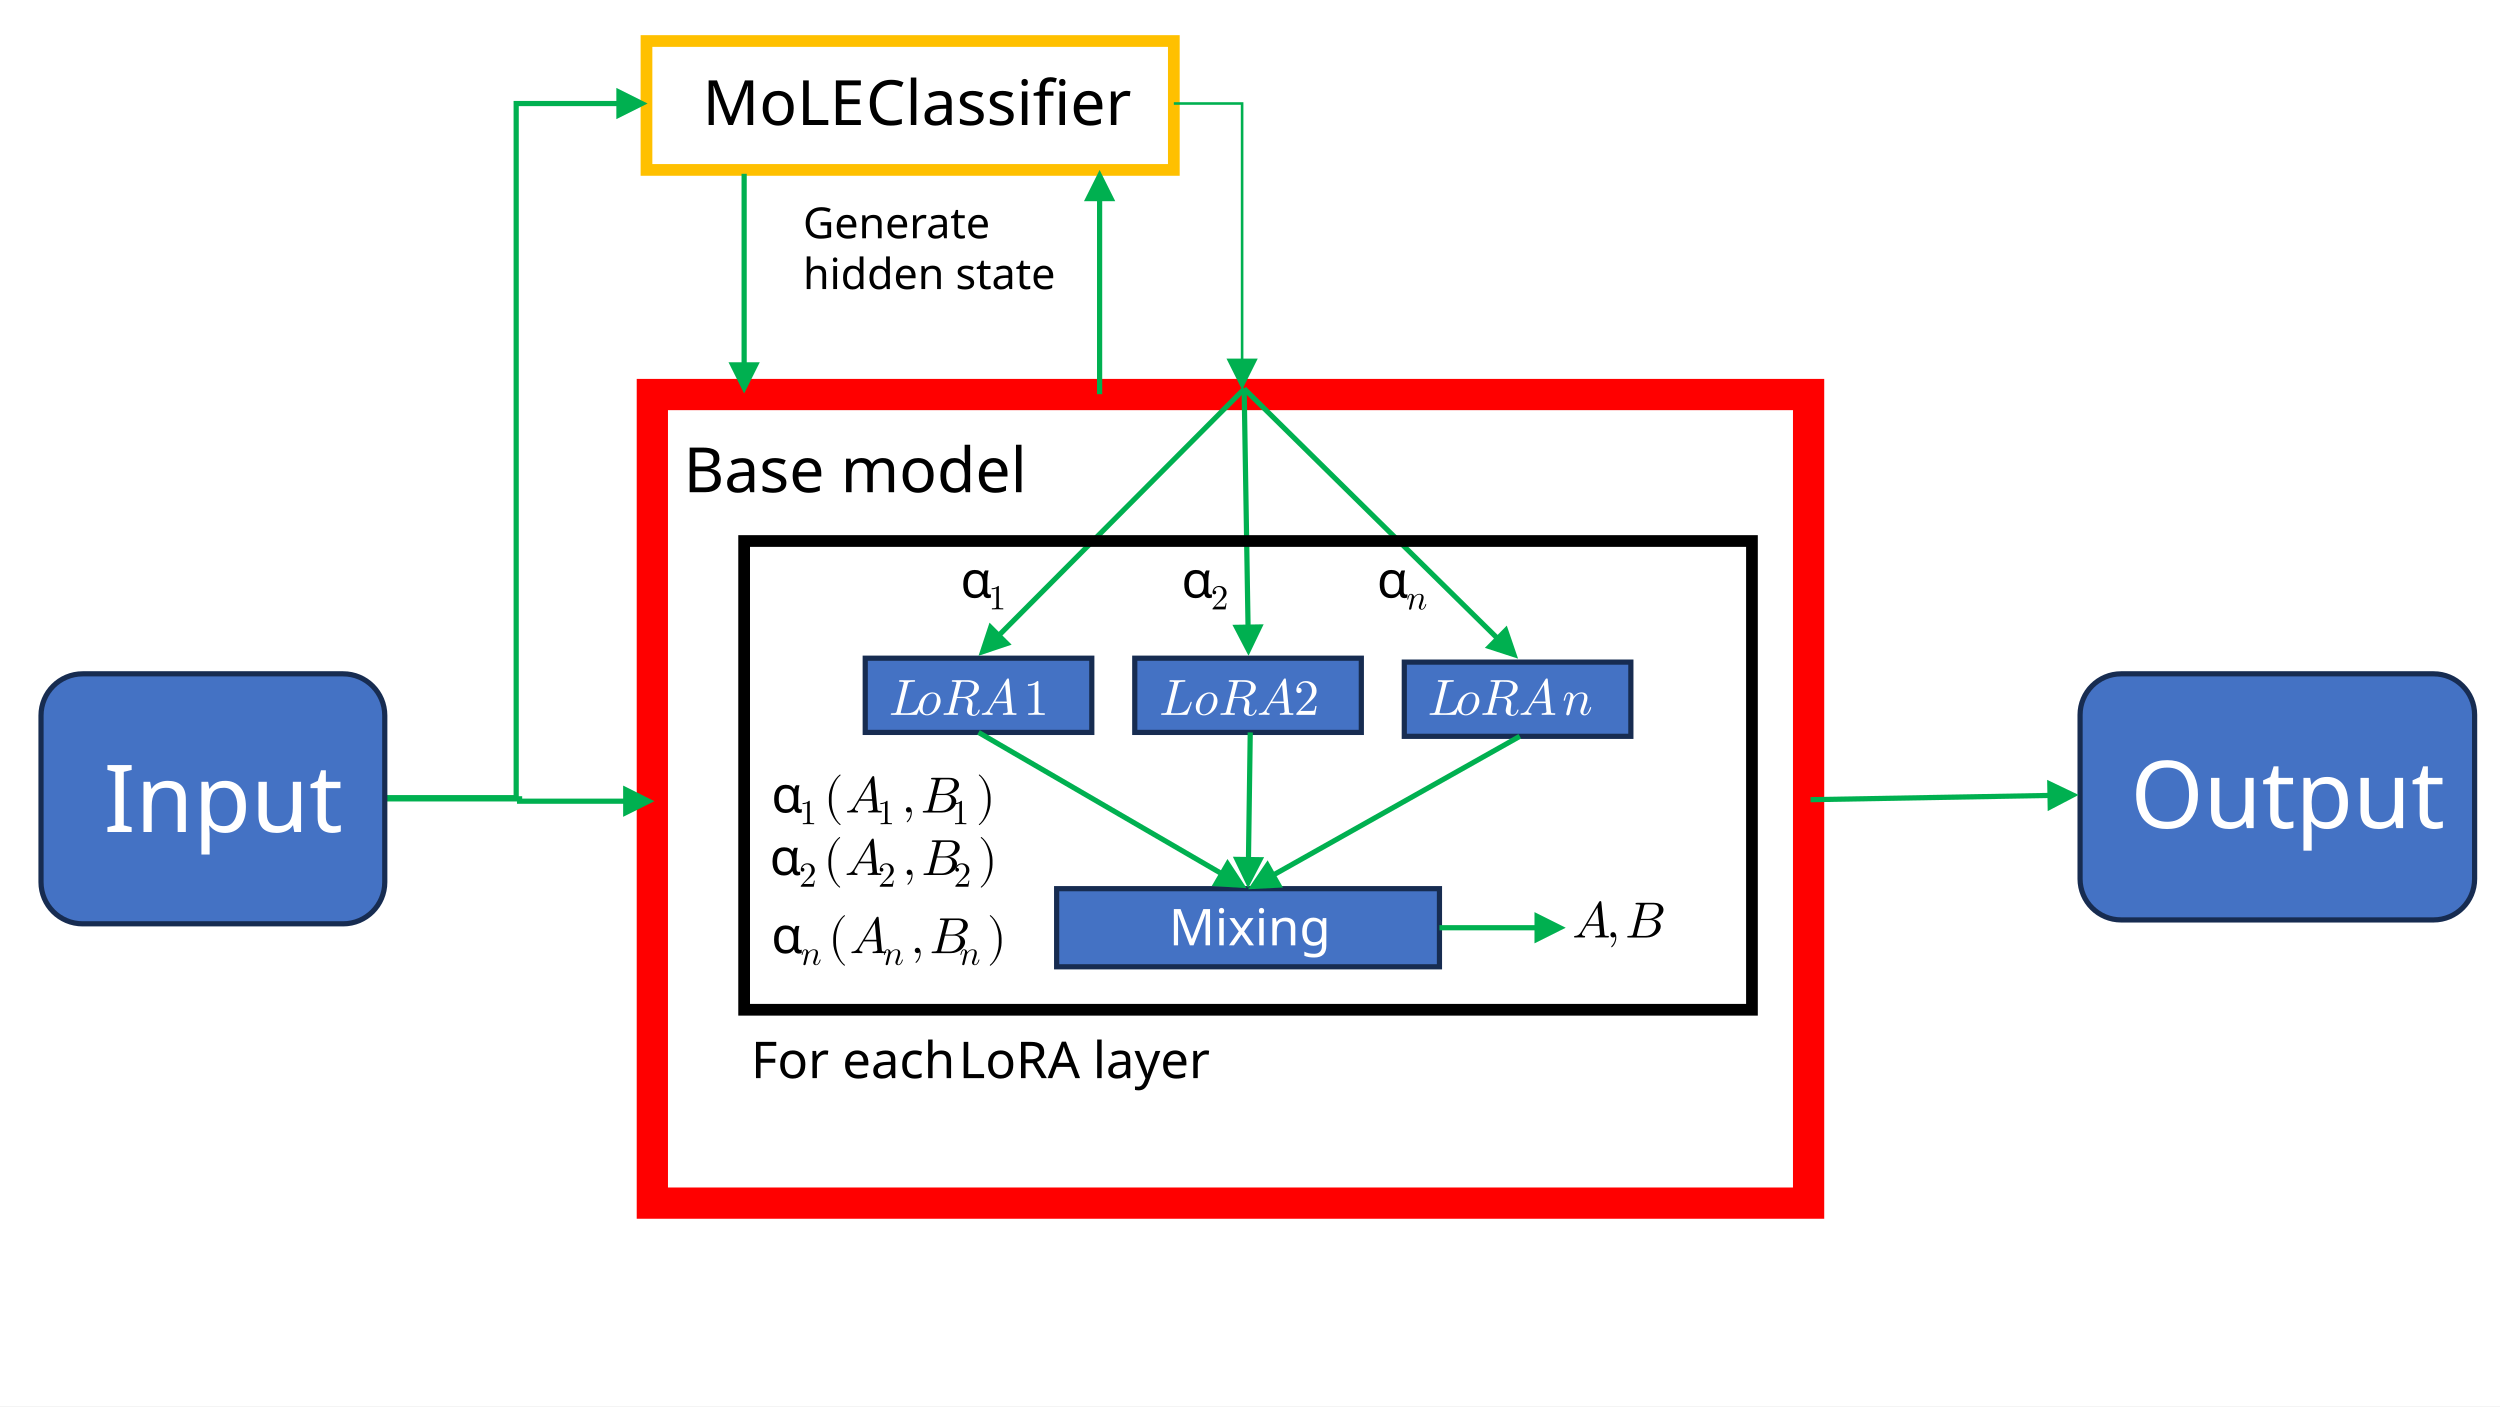
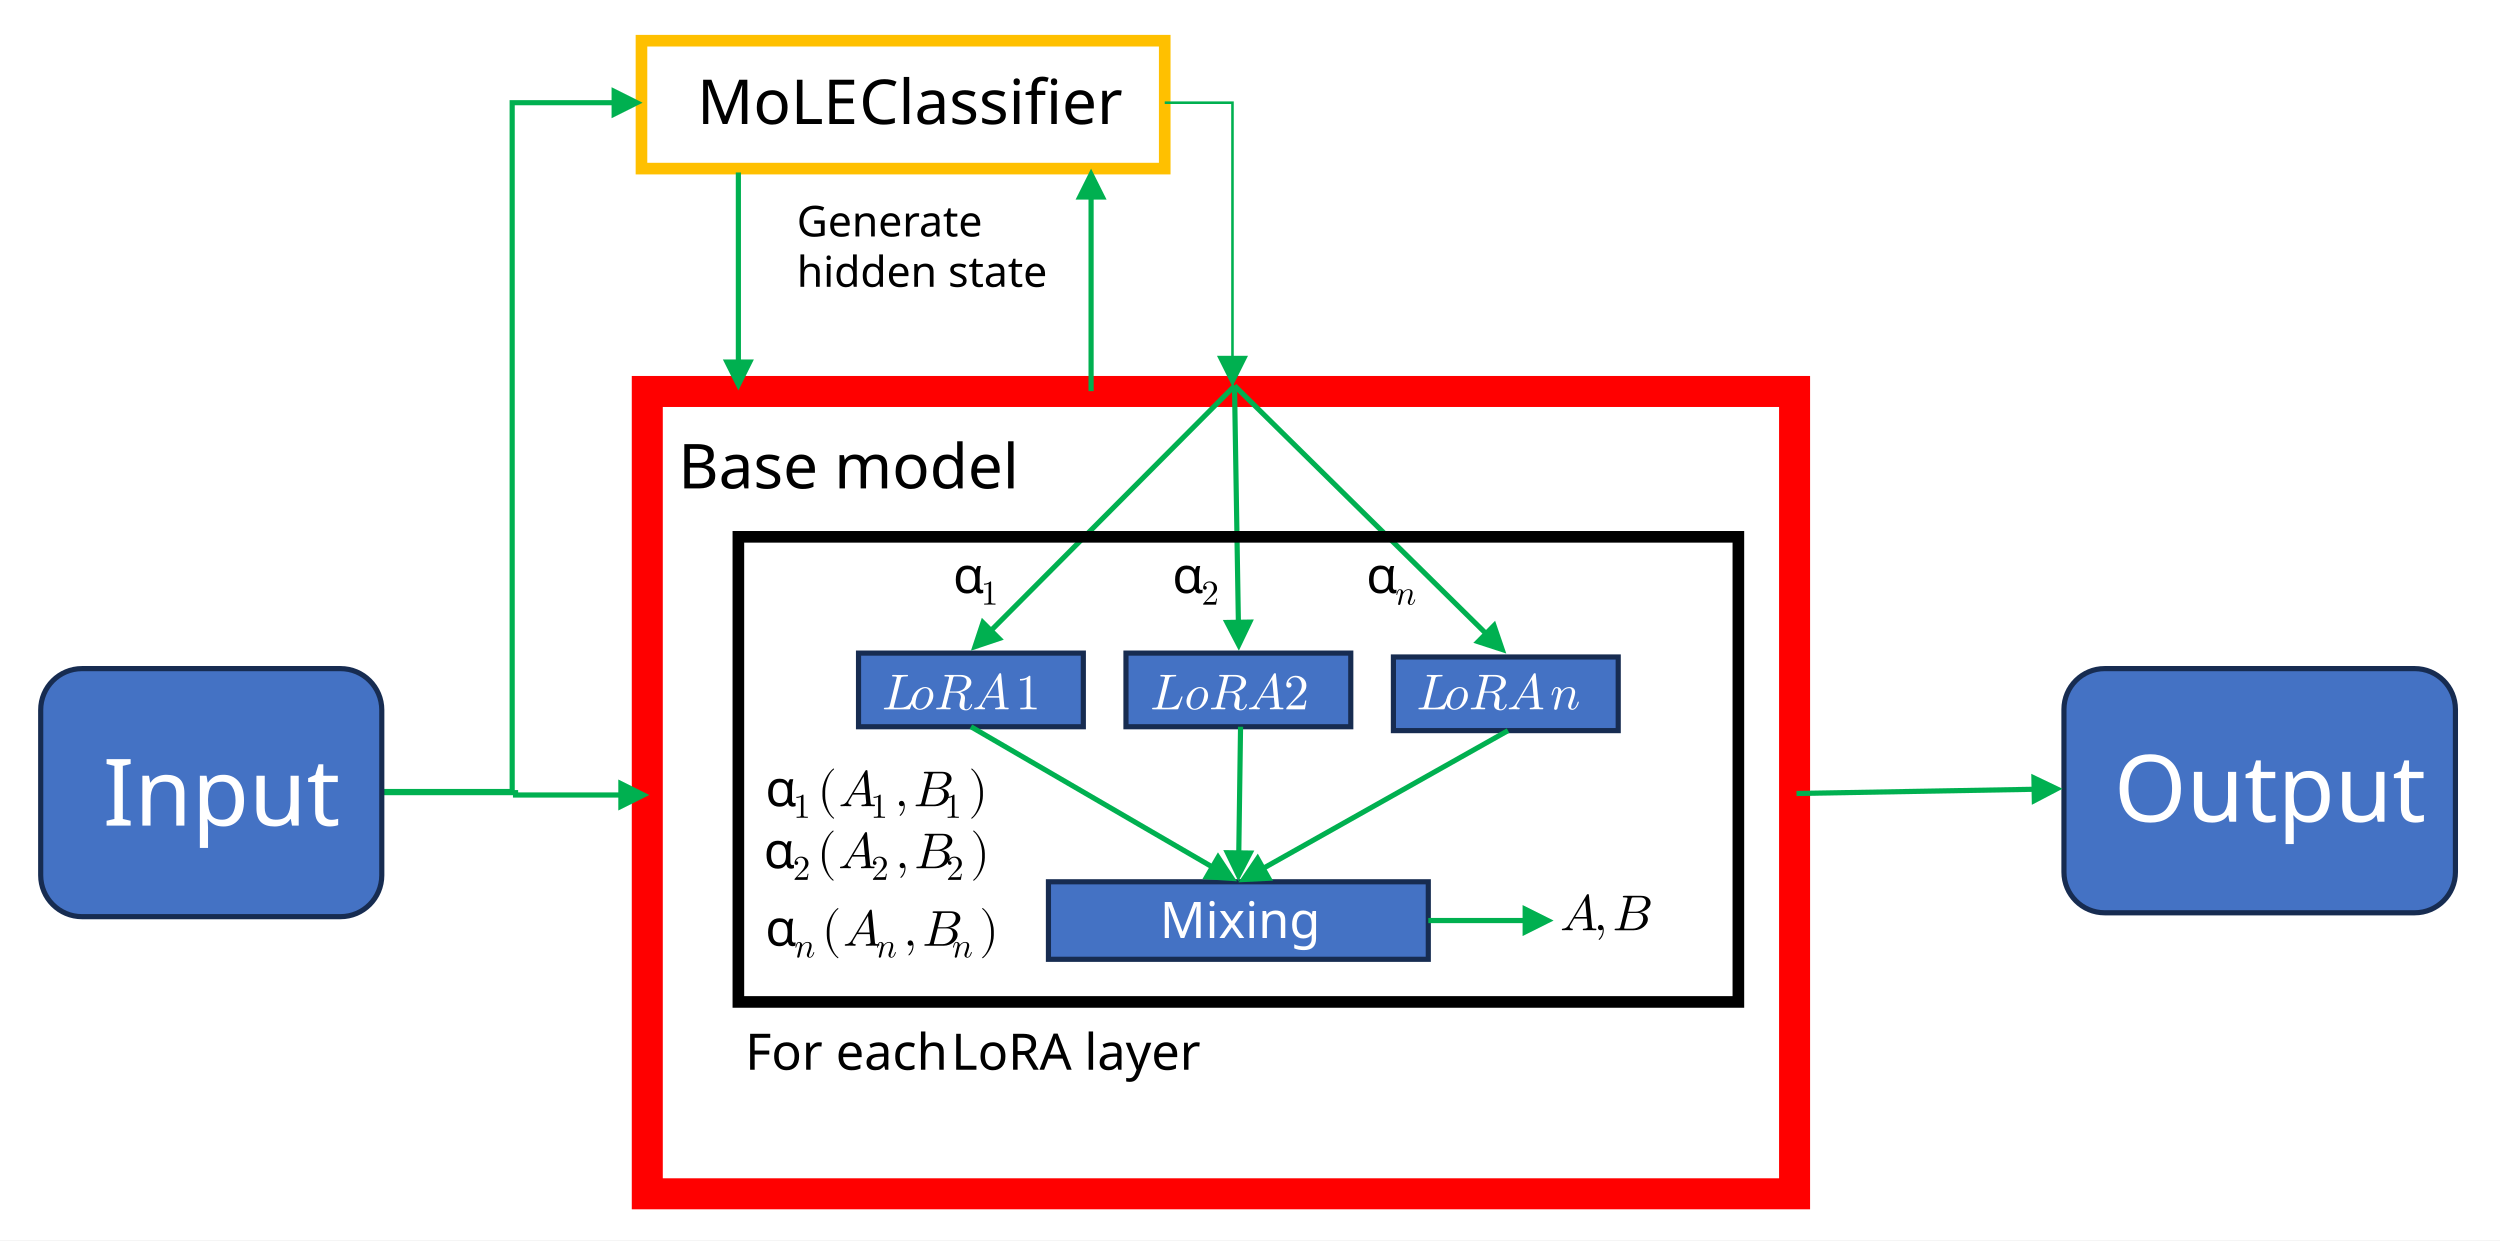
- <svg xmlns="http://www.w3.org/2000/svg" width="640" height="360" overflow="hidden">
+ <svg xmlns="http://www.w3.org/2000/svg" width="645" height="320" overflow="hidden">
  <g>
    <rect x="0" y="0" width="1280" height="720" fill="#FFFFFF" />
    <rect x="167" y="101" width="296" height="207" stroke="#FF0000" stroke-width="8" stroke-miterlimit="8" fill="none" />
    <rect x="165.5" y="10.5" width="135" height="33" stroke="#FFC000" stroke-width="3" stroke-miterlimit="8" fill="none" />
    <text font-family="Neo Sans Std,Neo Sans Std_MSFontService,sans-serif" font-weight="400" font-size="16" transform="translate(179.864 32)">MoLE</text>
    <text font-family="Neo Sans Std,Neo Sans Std_MSFontService,sans-serif" font-weight="400" font-size="16" transform="translate(221.698 32)">Classifier</text>
    <path d="M0-0.667 34.309-0.667 34.309 177.71 33.642 177.044 60.618 177.044 60.618 178.377 32.976 178.377 32.976 0 33.642 0.667 0 0.667ZM59.285 173.71 67.285 177.71 59.285 181.71Z" fill="#00B050" transform="matrix(1 0 0 -1 98.5001 204.21)" />
    <path d="M98.5 203.833 133.678 203.833 133.678 205.109 133.011 204.443 160.856 204.443 160.856 205.776 132.344 205.776 132.344 204.5 133.011 205.167 98.5 205.167ZM159.522 201.109 167.522 205.109 159.522 209.109Z" fill="#00B050" />
    <path d="M191.167 44.5 191.167 94.076 189.833 94.076 189.833 44.5ZM194.5 92.743 190.5 100.742 186.5 92.743Z" fill="#00B050" />
    <path d="M0.667-1.21893e-06 0.667 50.754-0.667 50.754-0.667 1.21893e-06ZM4 49.42 0 57.42-4 49.42Z" fill="#00B050" transform="matrix(1 0 0 -1 281.5 100.92)" />
    <text font-family="Neo Sans Std,Neo Sans Std_MSFontService,sans-serif" font-weight="400" font-size="11" transform="translate(205.578 61)">Generate</text>
    <text font-family="Neo Sans Std,Neo Sans Std_MSFontService,sans-serif" font-weight="400" font-size="11" transform="translate(205.578 74)">hidden state</text>
    <text font-family="Neo Sans Std,Neo Sans Std_MSFontService,sans-serif" font-weight="400" font-size="16" transform="translate(175.007 126)">Base model</text>
    <rect x="221.5" y="168.5" width="58" height="19" stroke="#172C51" stroke-width="1.333" stroke-miterlimit="8" fill="#4472C4" />
    <text fill="#FFFFFF" font-family="Cambria Math,Cambria Math_MSFontService,sans-serif" font-weight="400" font-size="13" transform="translate(227.535 183)">𝐿</text>
    <text fill="#FFFFFF" font-family="Cambria Math,Cambria Math_MSFontService,sans-serif" font-weight="400" font-size="13" transform="translate(234.701 183)">𝑜𝑅𝐴</text>
    <text fill="#FFFFFF" font-family="Cambria Math,Cambria Math_MSFontService,sans-serif" font-weight="400" font-size="13" transform="translate(259.001 183)" />
    <text fill="#FFFFFF" font-family="Cambria Math,Cambria Math_MSFontService,sans-serif" font-weight="400" font-size="13" transform="translate(262.001 183)">1</text>
    <rect x="290.5" y="168.5" width="58" height="19" stroke="#172C51" stroke-width="1.333" stroke-miterlimit="8" fill="#4472C4" />
    <text fill="#FFFFFF" font-family="Cambria Math,Cambria Math_MSFontService,sans-serif" font-weight="400" font-size="13" transform="translate(296.735 183)">𝐿𝑜𝑅𝐴</text>
    <text fill="#FFFFFF" font-family="Cambria Math,Cambria Math_MSFontService,sans-serif" font-weight="400" font-size="13" transform="translate(328.201 183)" />
    <text fill="#FFFFFF" font-family="Cambria Math,Cambria Math_MSFontService,sans-serif" font-weight="400" font-size="13" transform="translate(331.201 183)">2</text>
    <rect x="359.5" y="169.5" width="58" height="19" stroke="#172C51" stroke-width="1.333" stroke-miterlimit="8" fill="#4472C4" />
    <text fill="#FFFFFF" font-family="Cambria Math,Cambria Math_MSFontService,sans-serif" font-weight="400" font-size="13" transform="translate(365.454 183)">𝐿</text>
    <text fill="#FFFFFF" font-family="Cambria Math,Cambria Math_MSFontService,sans-serif" font-weight="400" font-size="13" transform="translate(372.621 183)">𝑜𝑅𝐴</text>
    <text fill="#FFFFFF" font-family="Cambria Math,Cambria Math_MSFontService,sans-serif" font-weight="400" font-size="13" transform="translate(396.921 183)" />
    <text fill="#FFFFFF" font-family="Cambria Math,Cambria Math_MSFontService,sans-serif" font-weight="400" font-size="13" transform="translate(399.921 183)">𝑛</text>
    <path d="M0.472-0.47 63.844 63.188 62.899 64.129-0.472 0.47ZM65.265 59.892 68.075 68.383 59.596 65.536Z" fill="#00B050" transform="matrix(-1 0 0 1 318.575 99.5001)" />
    <path d="M319.167 99.489 320.182 161.207 318.849 161.229 317.833 99.511ZM323.493 159.819 319.625 167.884 315.494 159.95Z" fill="#00B050" />
    <path d="M318.968 99.025 384.345 163.464 383.409 164.413 318.032 99.975ZM385.736 160.154 388.625 168.618 380.12 165.851Z" fill="#00B050" />
    <rect x="270.5" y="227.5" width="98" height="20" stroke="#172C51" stroke-width="1.333" stroke-miterlimit="8" fill="#4472C4" />
    <text fill="#FFFFFF" font-family="Neo Sans Std,Neo Sans Std_MSFontService,sans-serif" font-weight="400" font-size="13" transform="translate(299.239 242)">Mixing</text>
    <path d="M250.835 186.924 313.708 223.453 313.038 224.606 250.165 188.076ZM314.23 219.901 319.137 227.378 310.211 226.818Z" fill="#00B050" />
    <path d="M0.667-0.009 1.135 33.203-0.198 33.221-0.667 0.009ZM4.449 31.823 0.563 39.878-3.55 31.935Z" fill="#00B050" transform="matrix(-1 0 0 1 320.063 187.5)" />
    <path d="M0.327-0.581 64.079 35.293 63.426 36.455-0.327 0.581ZM64.552 31.734 69.562 39.143 60.629 38.706Z" fill="#00B050" transform="matrix(-1 0 0 1 389.063 188.5)" />
    <rect x="190.5" y="138.5" width="258" height="120" stroke="#000000" stroke-width="3" stroke-miterlimit="8" fill="none" />
    <text font-family="Neo Sans Std,Neo Sans Std_MSFontService,sans-serif" font-weight="400" font-size="13" transform="translate(192.267 276)">For each</text>
    <text font-family="Neo Sans Std,Neo Sans Std_MSFontService,sans-serif" font-weight="400" font-size="13" transform="translate(245.434 276)">LoRA</text>
    <text font-family="Neo Sans Std,Neo Sans Std_MSFontService,sans-serif" font-weight="400" font-size="13" transform="translate(279.767 276)">layer</text>
    <text font-family="Calibri,Calibri_MSFontService,sans-serif" font-weight="400" font-size="13" transform="translate(245.875 153)">α</text>
    <text font-family="Cambria Math,Cambria Math_MSFontService,sans-serif" font-weight="400" font-size="9" transform="translate(253.068 156)">1</text>
    <text font-family="Calibri,Calibri_MSFontService,sans-serif" font-weight="400" font-size="13" transform="translate(302.454 153)">α</text>
    <text font-family="Cambria Math,Cambria Math_MSFontService,sans-serif" font-weight="400" font-size="9" transform="translate(309.954 156)">2</text>
    <text font-family="Calibri,Calibri_MSFontService,sans-serif" font-weight="400" font-size="13" transform="translate(352.488 153)">α</text>
    <text font-family="Cambria Math,Cambria Math_MSFontService,sans-serif" font-weight="400" font-size="9" transform="translate(359.988 156)">𝑛</text>
    <text font-family="Calibri,Calibri_MSFontService,sans-serif" font-weight="400" font-size="13" transform="translate(197.466 208)">α</text>
    <text font-family="Cambria Math,Cambria Math_MSFontService,sans-serif" font-weight="400" font-size="9" transform="translate(204.659 211)">1</text>
    <text font-family="Cambria Math,Cambria Math_MSFontService,sans-serif" font-weight="400" font-size="13" transform="translate(210.879 208)">(</text>
    <text font-family="Cambria Math,Cambria Math_MSFontService,sans-serif" font-weight="400" font-size="13" transform="translate(216.379 208)">𝐴</text>
    <text font-family="Cambria Math,Cambria Math_MSFontService,sans-serif" font-weight="400" font-size="9" transform="translate(224.573 211)">1</text>
    <text font-family="Cambria Math,Cambria Math_MSFontService,sans-serif" font-weight="400" font-size="13" transform="translate(230.793 208)">,</text>
    <text font-family="Cambria Math,Cambria Math_MSFontService,sans-serif" font-weight="400" font-size="13" transform="translate(235.679 208)">𝐵</text>
    <text font-family="Cambria Math,Cambria Math_MSFontService,sans-serif" font-weight="400" font-size="9" transform="translate(243.619 211)">1</text>
    <text font-family="Cambria Math,Cambria Math_MSFontService,sans-serif" font-weight="400" font-size="13" transform="translate(249.839 208)">)</text>
    <path d="M2.16504e-06-0.667 25.661-0.667 25.661 0.667-2.16504e-06 0.667ZM24.328-4 32.328 0 24.328 4Z" fill="#00B050" transform="matrix(1 0 0 -1 368.5 237.5)" />
    <text font-family="Cambria Math,Cambria Math_MSFontService,sans-serif" font-weight="400" font-size="13" transform="translate(402.505 240)">𝐴</text>
    <text font-family="Cambria Math,Cambria Math_MSFontService,sans-serif" font-weight="400" font-size="13" transform="translate(411.138 240)">,</text>
    <text font-family="Cambria Math,Cambria Math_MSFontService,sans-serif" font-weight="400" font-size="13" transform="translate(416.025 240)">𝐵</text>
    <path d="M10.5 183.167C10.5 177.276 15.276 172.5 21.167 172.5L87.833 172.5C93.724 172.5 98.5 177.276 98.5 183.167L98.5 225.833C98.5 231.724 93.724 236.5 87.833 236.5L21.167 236.5C15.276 236.5 10.5 231.724 10.5 225.833Z" stroke="#172C51" stroke-width="1.333" stroke-miterlimit="8" fill="#4472C4" fill-rule="evenodd" />
    <text fill="#FFFFFF" font-family="Neo Sans Std,Neo Sans Std_MSFontService,sans-serif" font-weight="400" font-size="24" transform="translate(26.5475 213)">Input</text>
    <path d="M532.5 183C532.5 177.201 537.201 172.5 543 172.5L623 172.5C628.799 172.5 633.5 177.201 633.5 183L633.5 225C633.5 230.799 628.799 235.5 623 235.5L543 235.5C537.201 235.5 532.5 230.799 532.5 225Z" stroke="#172C51" stroke-width="1.333" stroke-miterlimit="8" fill="#4472C4" fill-rule="evenodd" />
    <text fill="#FFFFFF" font-family="Neo Sans Std,Neo Sans Std_MSFontService,sans-serif" font-weight="400" font-size="24" transform="translate(545.394 212)">Output</text>
    <path d="M0.012-0.667 61.983 0.432 61.96 1.765-0.012 0.667ZM60.709-2.924 68.637 1.217 60.568 5.074Z" fill="#00B050" transform="matrix(1 0 0 -1 463.5 204.717)" />
    <text font-family="Calibri,Calibri_MSFontService,sans-serif" font-weight="400" font-size="13" transform="translate(197.042 224)">α</text>
    <text font-family="Cambria Math,Cambria Math_MSFontService,sans-serif" font-weight="400" font-size="9" transform="translate(204.542 227)">2</text>
    <text font-family="Cambria Math,Cambria Math_MSFontService,sans-serif" font-weight="400" font-size="13" transform="translate(210.762 224)">(</text>
    <text font-family="Cambria Math,Cambria Math_MSFontService,sans-serif" font-weight="400" font-size="13" transform="translate(216.262 224)">𝐴</text>
    <text font-family="Cambria Math,Cambria Math_MSFontService,sans-serif" font-weight="400" font-size="9" transform="translate(224.762 227)">2</text>
    <text font-family="Cambria Math,Cambria Math_MSFontService,sans-serif" font-weight="400" font-size="13" transform="translate(230.982 224)">,</text>
    <text font-family="Cambria Math,Cambria Math_MSFontService,sans-serif" font-weight="400" font-size="13" transform="translate(235.868 224)">𝐵</text>
    <text font-family="Cambria Math,Cambria Math_MSFontService,sans-serif" font-weight="400" font-size="9" transform="translate(244.115 227)">2</text>
    <text font-family="Cambria Math,Cambria Math_MSFontService,sans-serif" font-weight="400" font-size="13" transform="translate(250.335 224)">)</text>
    <text font-family="Calibri,Calibri_MSFontService,sans-serif" font-weight="400" font-size="13" transform="translate(197.445 244)">α</text>
    <text font-family="Cambria Math,Cambria Math_MSFontService,sans-serif" font-weight="400" font-size="9" transform="translate(204.945 247)">𝑛</text>
    <text font-family="Cambria Math,Cambria Math_MSFontService,sans-serif" font-weight="400" font-size="13" transform="translate(211.998 244)">(</text>
    <text font-family="Cambria Math,Cambria Math_MSFontService,sans-serif" font-weight="400" font-size="13" transform="translate(217.498 244)">𝐴</text>
    <text font-family="Cambria Math,Cambria Math_MSFontService,sans-serif" font-weight="400" font-size="9" transform="translate(225.998 247)">𝑛</text>
    <text font-family="Cambria Math,Cambria Math_MSFontService,sans-serif" font-weight="400" font-size="13" transform="translate(233.051 244)">,</text>
    <text font-family="Cambria Math,Cambria Math_MSFontService,sans-serif" font-weight="400" font-size="13" transform="translate(237.938 244)">𝐵</text>
    <text font-family="Cambria Math,Cambria Math_MSFontService,sans-serif" font-weight="400" font-size="9" transform="translate(245.598 247)">𝑛</text>
    <text font-family="Cambria Math,Cambria Math_MSFontService,sans-serif" font-weight="400" font-size="13" transform="translate(252.651 244)">)</text>
    <path d="M300.5 26.167 318.312 26.167 318.312 93.136 317.646 93.136 317.646 26.5 317.979 26.833 300.5 26.833ZM321.979 91.802 317.979 99.802 313.979 91.802Z" fill="#00B050" />
  </g>
</svg>
